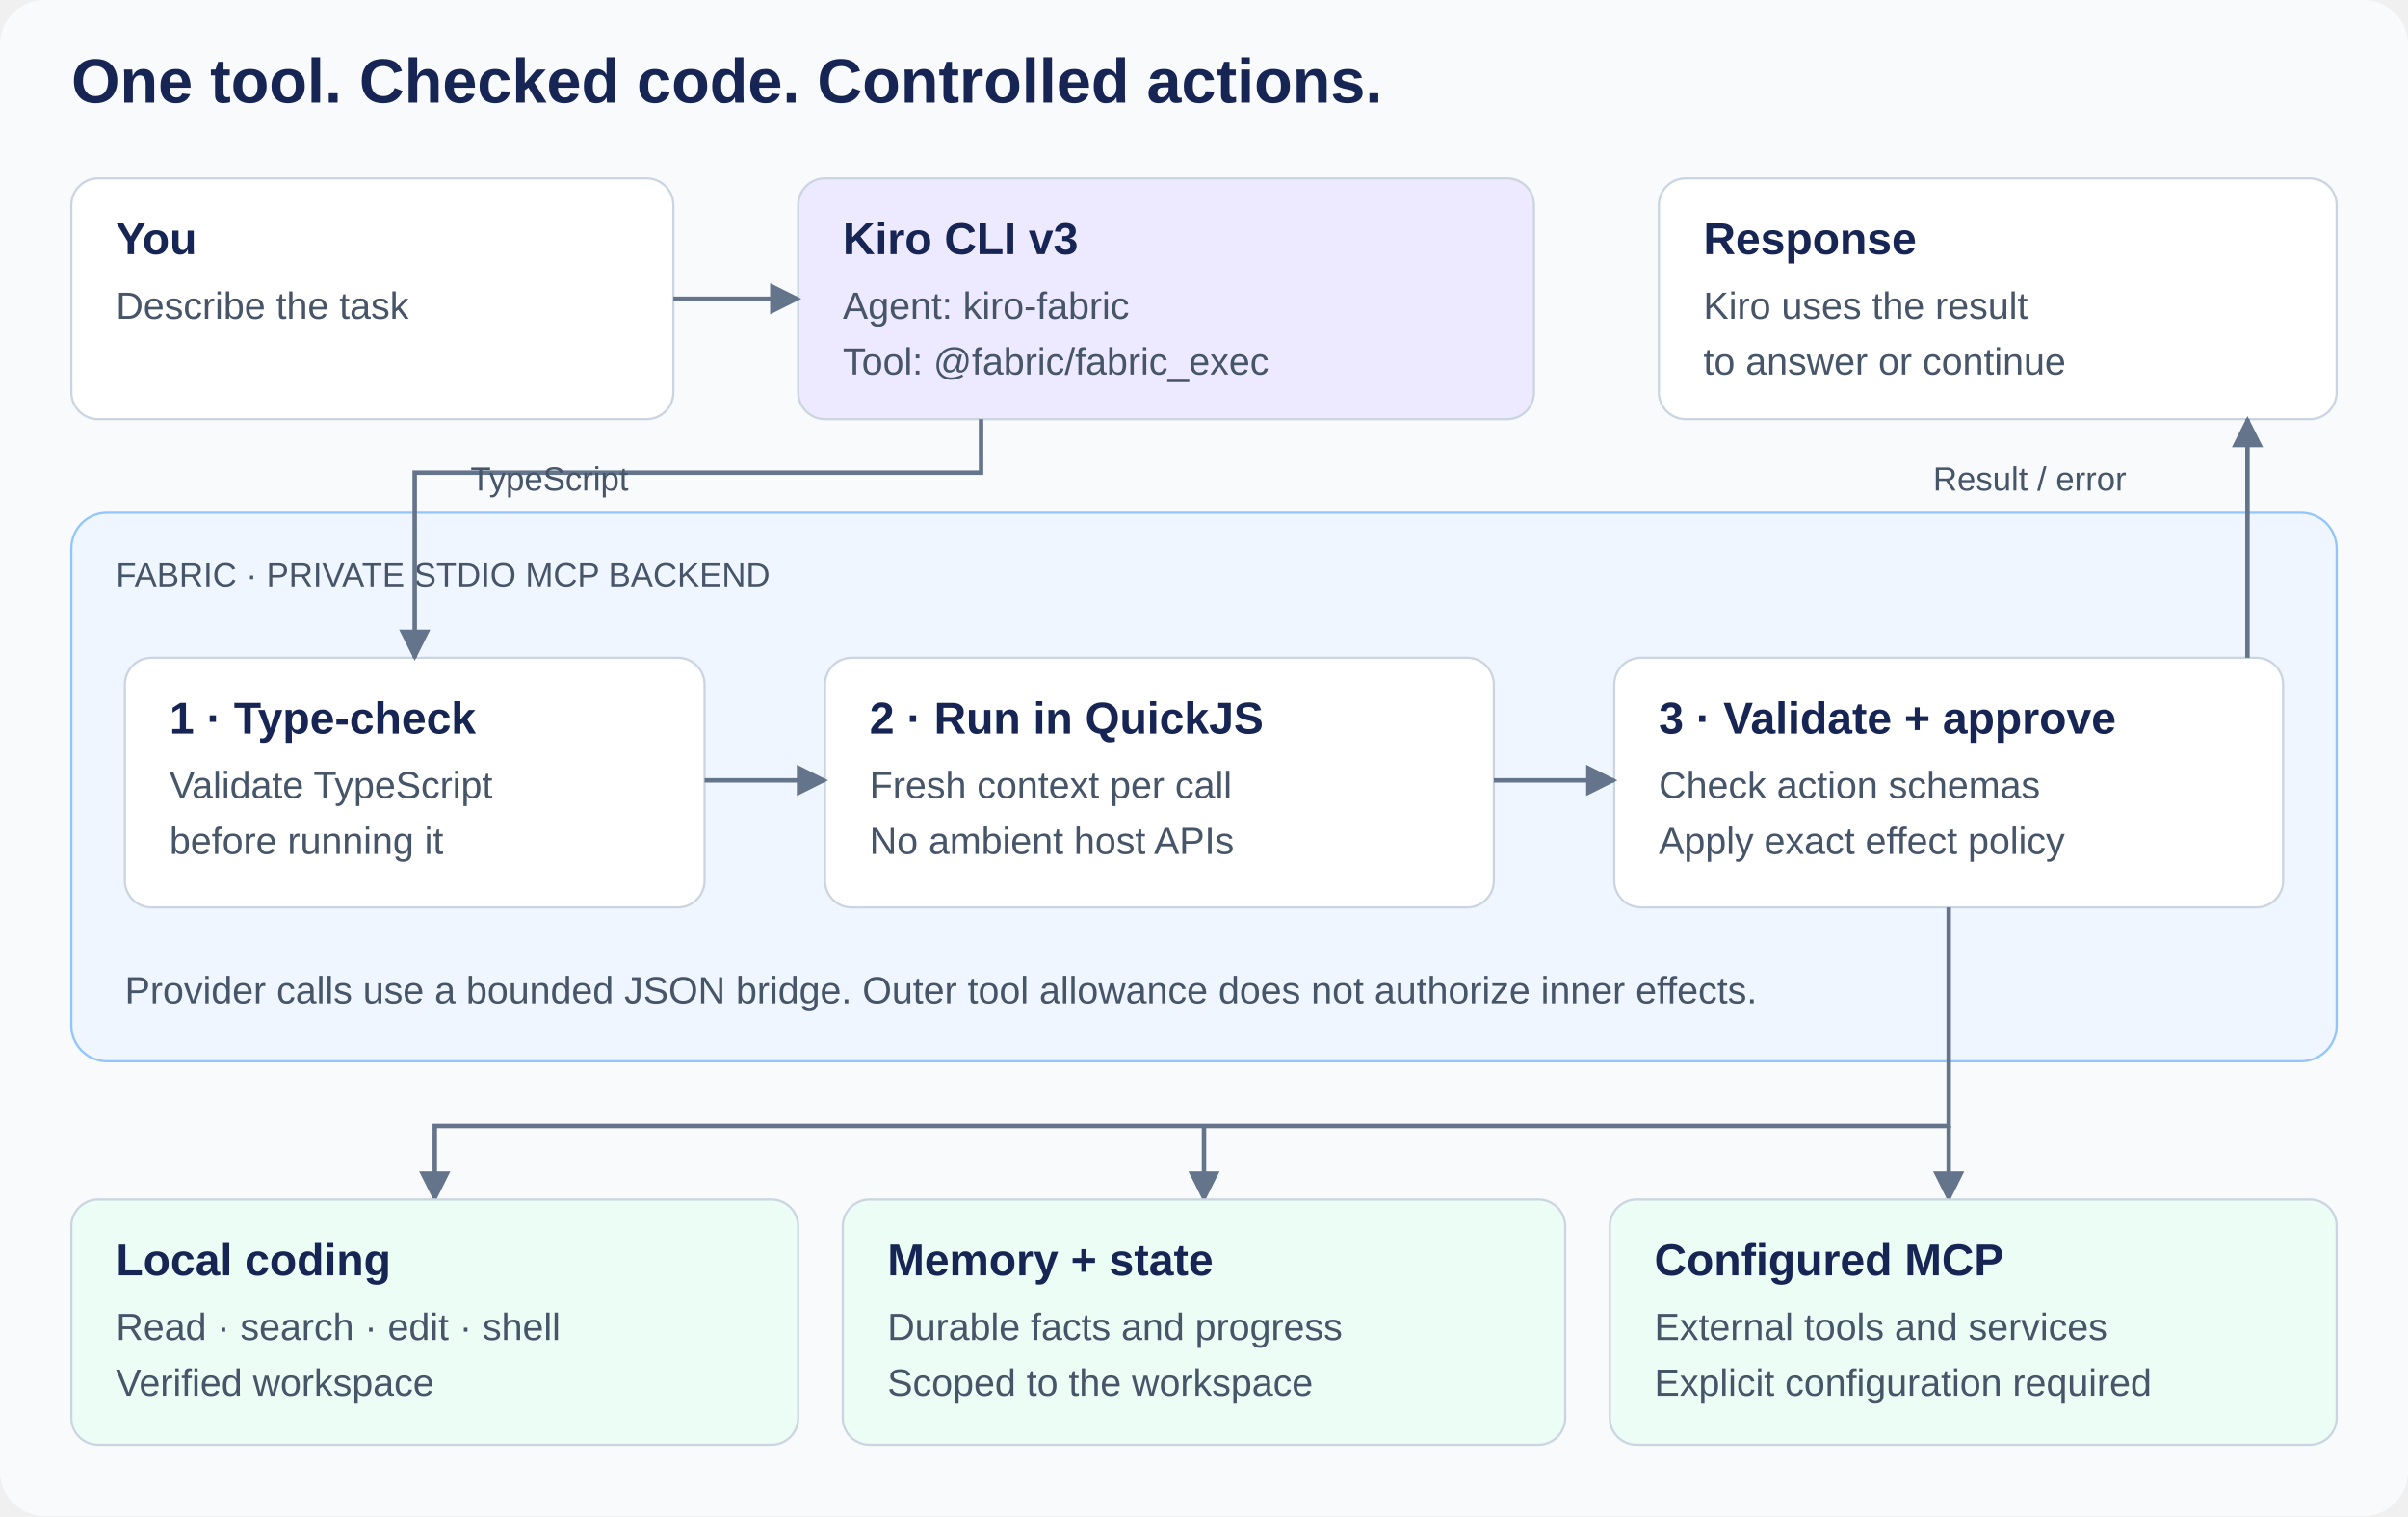
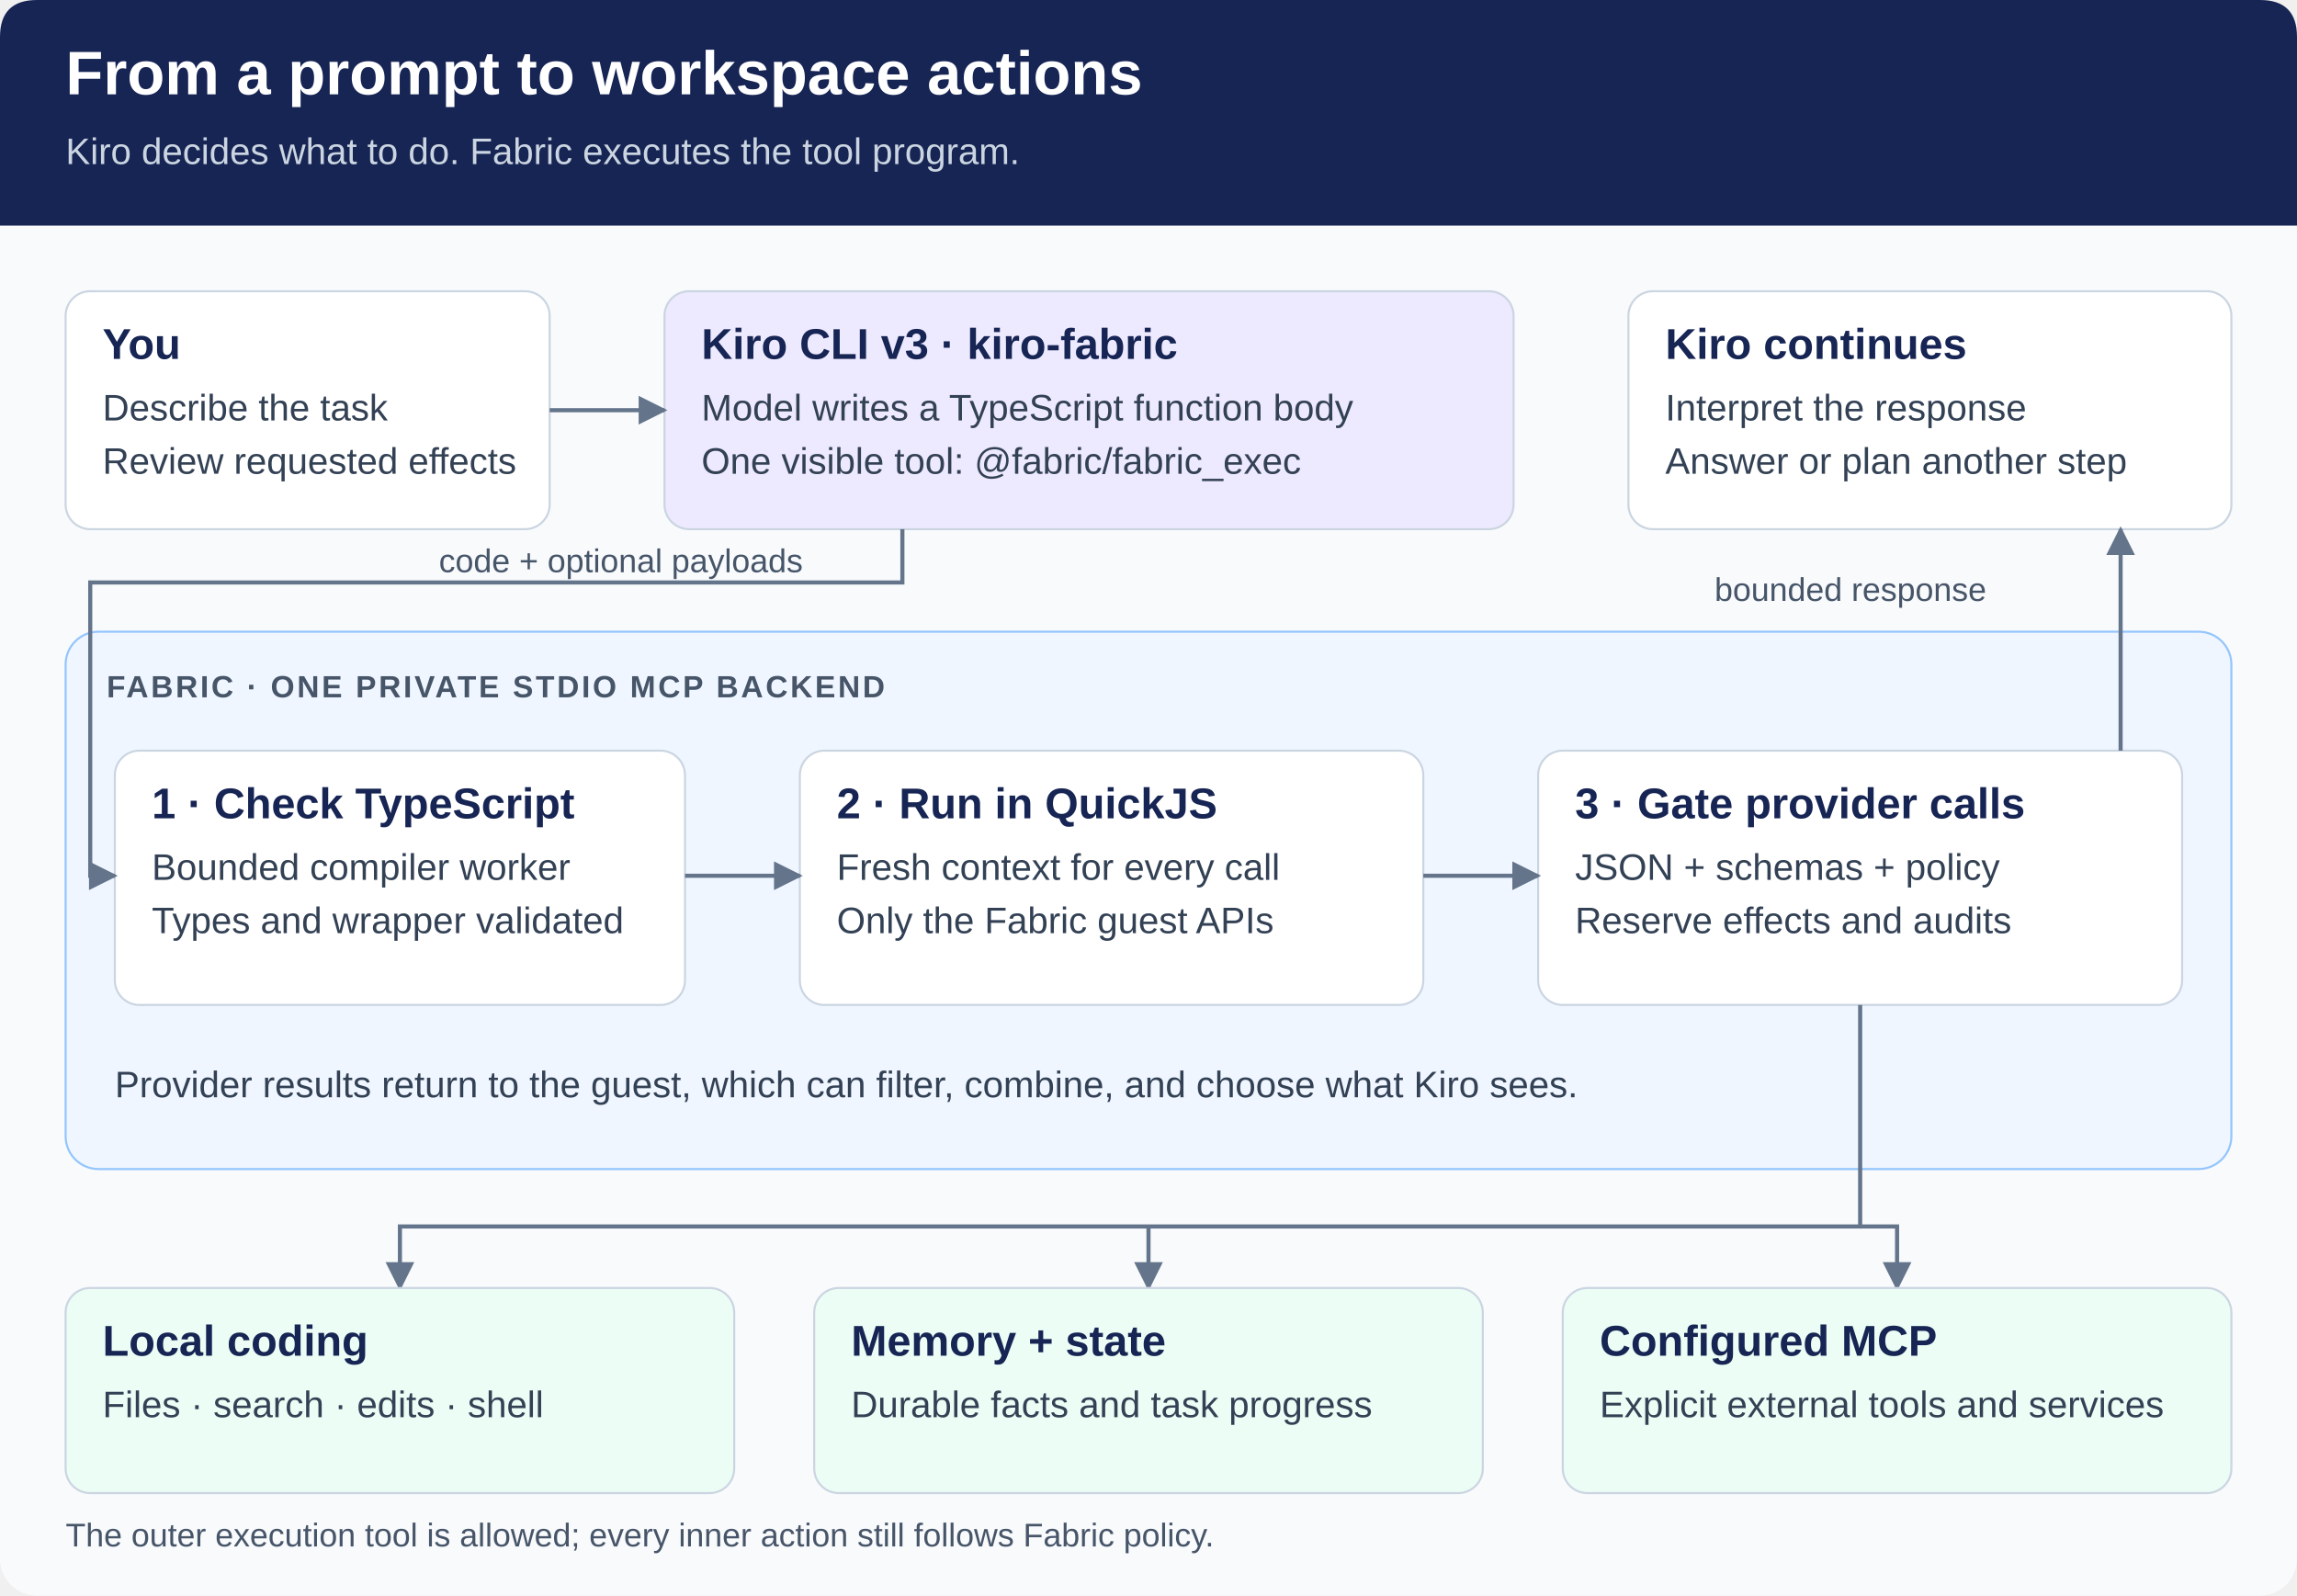
- <svg xmlns="http://www.w3.org/2000/svg" width="1080" height="680" viewBox="0 0 1080 680" role="img" aria-labelledby="title desc">
+ <svg xmlns="http://www.w3.org/2000/svg" width="1120" height="778" viewBox="0 0 1120 778" role="img" aria-labelledby="title desc">
  <defs>
    <marker id="arrow" viewBox="0 0 10 10" refX="9" refY="5" markerWidth="7" markerHeight="7" orient="auto-start-reverse">
-       <path d="M 0 0 L 10 5 L 0 10 z" fill="#64748b" />
+       <path d="M0 0 10 5 0 10Z" fill="#64748b" />
    </marker>
  </defs>
-   <style>text{font-family:Arial,Helvetica,sans-serif;fill:#172554} .title{font-size:28px;font-weight:700} .label{font-size:20px;font-weight:700} .body{font-size:17px;fill:#475569} .small{font-size:15px;fill:#475569} .mono{font-family:ui-monospace,monospace;font-size:18px} .line{fill:none;stroke:#64748b;stroke-width:2;marker-end:url(#arrow)}</style>
-   <rect width="1080" height="680" rx="20" fill="#f8fafc" />
-   <text x="32" y="46" class="title">One tool. Checked code. Controlled actions.</text>
-   <rect x="32" y="80" width="270" height="108" rx="12" fill="#ffffff" stroke="#cbd5e1" />
-   <text x="52" y="114" class="label">You</text>
-   <text x="52" y="143" class="body">Describe the task</text>
-   <rect x="358" y="80" width="330" height="108" rx="12" fill="#ede9fe" stroke="#cbd5e1" />
-   <text x="378" y="114" class="label">Kiro CLI v3</text>
-   <text x="378" y="143" class="body">Agent: kiro-fabric</text>
-   <text x="378" y="168" class="body">Tool: @fabric/fabric_exec</text>
-   <rect x="744" y="80" width="304" height="108" rx="12" fill="#ffffff" stroke="#cbd5e1" />
-   <text x="764" y="114" class="label">Response</text>
-   <text x="764" y="143" class="body">Kiro uses the result</text>
-   <text x="764" y="168" class="body">to answer or continue</text>
-   <path d="M 302 134 H 358" class="line" />
-   <rect x="32" y="230" width="1016" height="246" rx="16" fill="#eff6ff" stroke="#93c5fd" />
-   <text x="52" y="263" class="small">FABRIC · PRIVATE STDIO MCP BACKEND</text>
-   <rect x="56" y="295" width="260" height="112" rx="12" fill="#ffffff" stroke="#cbd5e1" />
-   <text x="76" y="329" class="label">1 · Type-check</text>
-   <text x="76" y="358" class="body">Validate TypeScript</text>
-   <text x="76" y="383" class="body">before running it</text>
-   <rect x="370" y="295" width="300" height="112" rx="12" fill="#ffffff" stroke="#cbd5e1" />
-   <text x="390" y="329" class="label">2 · Run in QuickJS</text>
-   <text x="390" y="358" class="body">Fresh context per call</text>
-   <text x="390" y="383" class="body">No ambient host APIs</text>
-   <rect x="724" y="295" width="300" height="112" rx="12" fill="#ffffff" stroke="#cbd5e1" />
-   <text x="744" y="329" class="label">3 · Validate + approve</text>
-   <text x="744" y="358" class="body">Check action schemas</text>
-   <text x="744" y="383" class="body">Apply exact effect policy</text>
-   <path d="M 440 188 V 212 H 186 V 295" class="line" />
-   <text x="211" y="220" class="small">TypeScript</text>
-   <path d="M 316 350 H 370" class="line" />
-   <path d="M 670 350 H 724" class="line" />
-   <path d="M 1008 295 V 188" class="line" />
-   <text x="867" y="220" class="small">Result / error</text>
-   <text x="56" y="450" class="body">Provider calls use a bounded JSON bridge. Outer tool allowance does not authorize inner effects.</text>
-   <path d="M 874 407 V 505 H 195 V 538" class="line" />
-   <path d="M 540 505 V 538" class="line" />
-   <path d="M 874 505 V 538" class="line" />
-   <rect x="32" y="538" width="326" height="110" rx="12" fill="#ecfdf5" stroke="#cbd5e1" />
-   <text x="52" y="572" class="label">Local coding</text>
-   <text x="52" y="601" class="body">Read · search · edit · shell</text>
-   <text x="52" y="626" class="body">Verified workspace</text>
-   <rect x="378" y="538" width="324" height="110" rx="12" fill="#ecfdf5" stroke="#cbd5e1" />
-   <text x="398" y="572" class="label">Memory + state</text>
-   <text x="398" y="601" class="body">Durable facts and progress</text>
-   <text x="398" y="626" class="body">Scoped to the workspace</text>
-   <rect x="722" y="538" width="326" height="110" rx="12" fill="#ecfdf5" stroke="#cbd5e1" />
-   <text x="742" y="572" class="label">Configured MCP</text>
-   <text x="742" y="601" class="body">External tools and services</text>
-   <text x="742" y="626" class="body">Explicit configuration required</text>
+   <style>
+ text{font-family:Arial,Helvetica,sans-serif;fill:#172554}
+ .title{font-size:30px;font-weight:700;fill:#ffffff}
+ .subtitle{font-size:18px;fill:#cbd5e1}
+ .label{font-size:21px;font-weight:700}
+ .body{font-size:18px;fill:#334155}
+ .small{font-size:16px;fill:#475569}
+ .eyebrow{font-size:15px;font-weight:700;letter-spacing:1.2px;fill:#475569}
+ .line{stroke:#64748b;stroke-width:2;fill:none;marker-end:url(#arrow)}
+ </style>
+   <rect width="1120" height="778" rx="18" fill="#f8fafc" />
+   <path d="M18 0H1102Q1120 0 1120 18V110H0V18Q0 0 18 0Z" fill="#172554" />
+   <text x="32" y="46" class="title">From a prompt to workspace actions</text>
+   <text x="32" y="80" class="subtitle">Kiro decides what to do. Fabric executes the tool program.</text>
+   <g data-card="true">
+     <rect x="32" y="142" width="236" height="116" rx="12" fill="#ffffff" stroke="#cbd5e1" />
+     <text x="50" y="175" class="label">You</text>
+     <text x="50" y="205" class="body">Describe the task</text>
+     <text x="50" y="231" class="body">Review requested effects</text>
+   </g>
+   <g data-card="true">
+     <rect x="324" y="142" width="414" height="116" rx="12" fill="#ede9fe" stroke="#cbd5e1" />
+     <text x="342" y="175" class="label">Kiro CLI v3 · kiro-fabric</text>
+     <text x="342" y="205" class="body">Model writes a TypeScript function body</text>
+     <text x="342" y="231" class="body">One visible tool: @fabric/fabric_exec</text>
+   </g>
+   <g data-card="true">
+     <rect x="794" y="142" width="294" height="116" rx="12" fill="#ffffff" stroke="#cbd5e1" />
+     <text x="812" y="175" class="label">Kiro continues</text>
+     <text x="812" y="205" class="body">Interpret the response</text>
+     <text x="812" y="231" class="body">Answer or plan another step</text>
+   </g>
+   <path d="M268 200H324" class="line" />
+   <rect x="32" y="308" width="1056" height="262" rx="16" fill="#eff6ff" stroke="#93c5fd" />
+   <text x="52" y="340" class="eyebrow">FABRIC · ONE PRIVATE STDIO MCP BACKEND</text>
+   <g data-card="true">
+     <rect x="56" y="366" width="278" height="124" rx="12" fill="#ffffff" stroke="#cbd5e1" />
+     <text x="74" y="399" class="label">1 · Check TypeScript</text>
+     <text x="74" y="429" class="body">Bounded compiler worker</text>
+     <text x="74" y="455" class="body">Types and wrapper validated</text>
+   </g>
+   <g data-card="true">
+     <rect x="390" y="366" width="304" height="124" rx="12" fill="#ffffff" stroke="#cbd5e1" />
+     <text x="408" y="399" class="label">2 · Run in QuickJS</text>
+     <text x="408" y="429" class="body">Fresh context for every call</text>
+     <text x="408" y="455" class="body">Only the Fabric guest APIs</text>
+   </g>
+   <g data-card="true">
+     <rect x="750" y="366" width="314" height="124" rx="12" fill="#ffffff" stroke="#cbd5e1" />
+     <text x="768" y="399" class="label">3 · Gate provider calls</text>
+     <text x="768" y="429" class="body">JSON + schemas + policy</text>
+     <text x="768" y="455" class="body">Reserve effects and audits</text>
+   </g>
+   <path d="M440 258V284H44V427H56" class="line" />
+   <text x="214" y="279" class="small">code + optional payloads</text>
+   <path d="M334 427H390" class="line" />
+   <path d="M694 427H750" class="line" />
+   <path d="M1034 366V258" class="line" />
+   <text x="836" y="293" class="small">bounded response</text>
+   <text x="56" y="535" class="body">Provider results return to the guest, which can filter, combine, and choose what Kiro sees.</text>
+   <path d="M907 490V598H195V628" class="line" />
+   <path d="M560 598V628" class="line" />
+   <path d="M907 598H925V628" class="line" />
+   <g data-card="true">
+     <rect x="32" y="628" width="326" height="100" rx="12" fill="#ecfdf5" stroke="#cbd5e1" />
+     <text x="50" y="661" class="label">Local coding</text>
+     <text x="50" y="691" class="body">Files · search · edits · shell</text>
+   </g>
+   <g data-card="true">
+     <rect x="397" y="628" width="326" height="100" rx="12" fill="#ecfdf5" stroke="#cbd5e1" />
+     <text x="415" y="661" class="label">Memory + state</text>
+     <text x="415" y="691" class="body">Durable facts and task progress</text>
+   </g>
+   <g data-card="true">
+     <rect x="762" y="628" width="326" height="100" rx="12" fill="#ecfdf5" stroke="#cbd5e1" />
+     <text x="780" y="661" class="label">Configured MCP</text>
+     <text x="780" y="691" class="body">Explicit external tools and services</text>
+   </g>
+   <text x="32" y="754" class="small">The outer execution tool is allowed; every inner action still follows Fabric policy.</text>
</svg>
